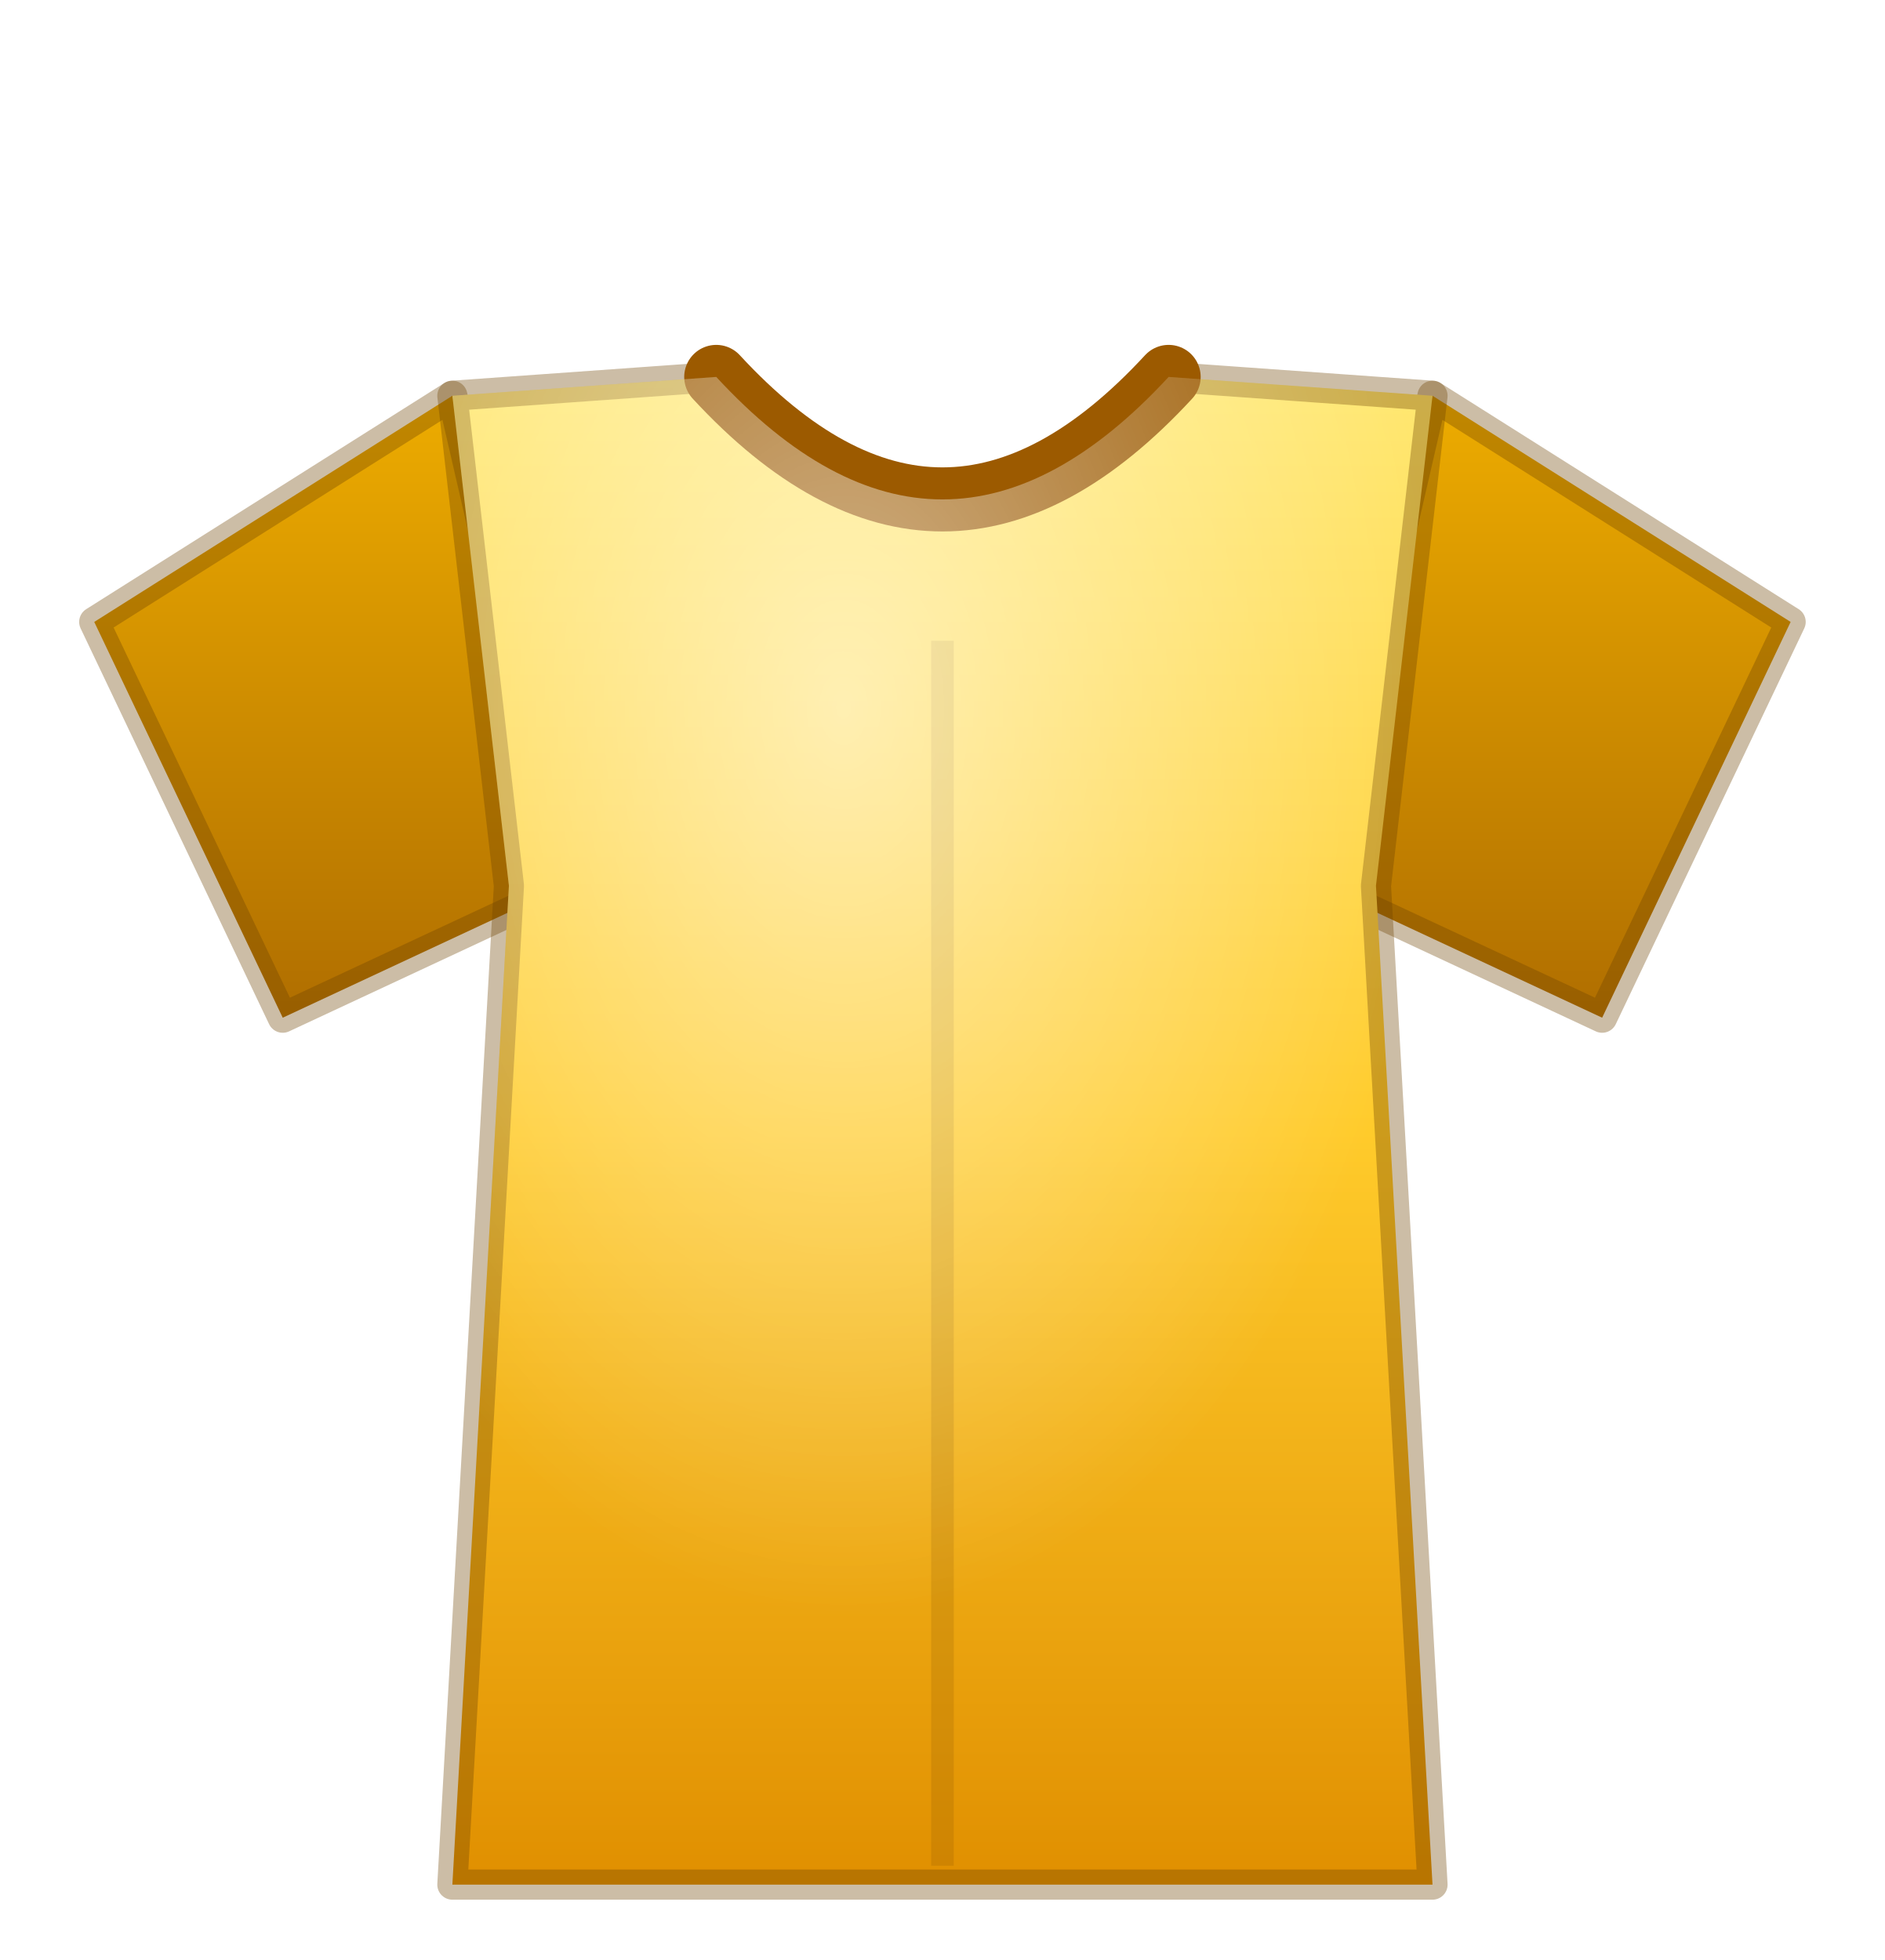
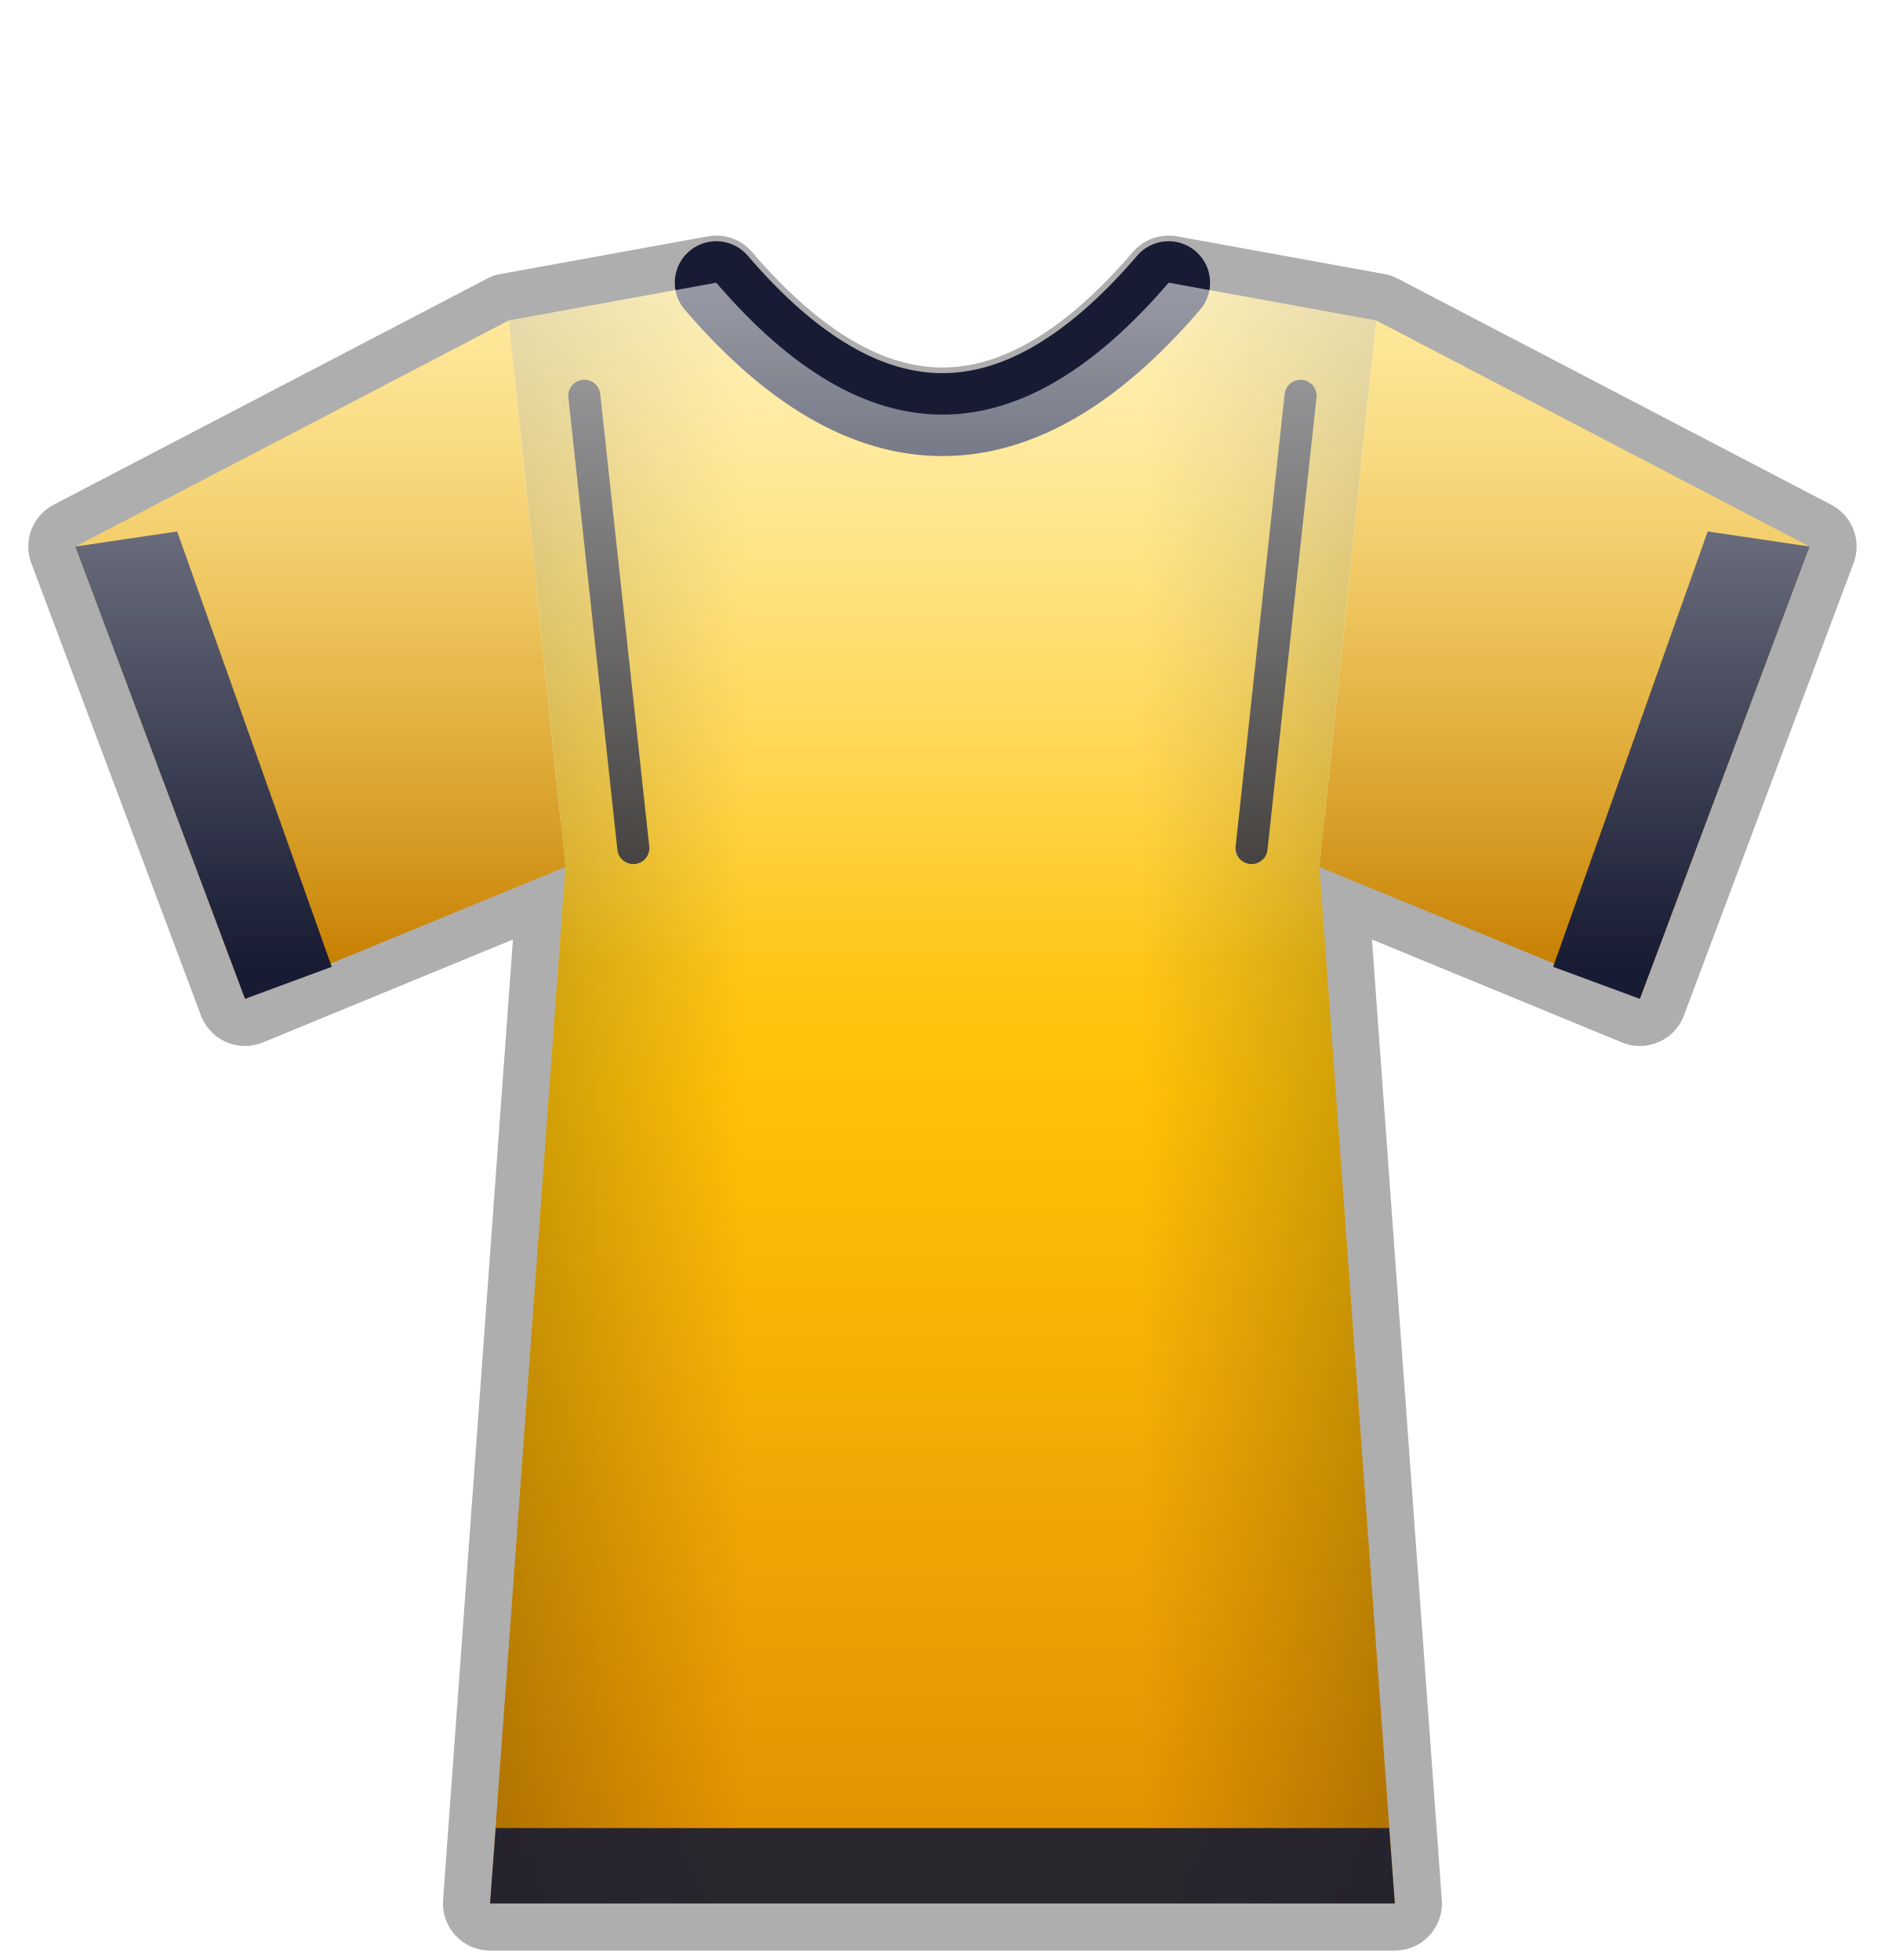
<svg xmlns="http://www.w3.org/2000/svg" viewBox="0 0 100 104">
  <defs>
    <linearGradient id="body" x1="0" y1="0" x2="0" y2="1">
-       <stop offset="0" stop-color="#ffe873" />
-       <stop offset=".5" stop-color="#ffcb2b" />
-       <stop offset="1" stop-color="#e08f00" />
+       <stop offset="0" stop-color="#ffe066" />
+       <stop offset=".5" stop-color="#ffc107" />
+       <stop offset="1" stop-color="#e08e00" />
    </linearGradient>
    <linearGradient id="sleeve" x1="0" y1="0" x2="0" y2="1">
-       <stop offset="0" stop-color="#edac00" />
-       <stop offset="1" stop-color="#b06e00" />
+       <stop offset="0" stop-color="#ffcf2e" />
+       <stop offset="1" stop-color="#c47c00" />
    </linearGradient>
-     <radialGradient id="gloss" cx=".4" cy=".22" r=".6">
-       <stop offset="0" stop-color="#ffffff" stop-opacity=".55" />
-       <stop offset="1" stop-color="#ffffff" stop-opacity="0" />
-     </radialGradient>
+     <linearGradient id="side" x1="0" y1="0" x2="1" y2="0">
+       <stop offset="0" stop-color="#000" stop-opacity=".22" />
+       <stop offset=".28" stop-color="#000" stop-opacity="0" />
+       <stop offset=".72" stop-color="#000" stop-opacity="0" />
+       <stop offset="1" stop-color="#000" stop-opacity=".22" />
+     </linearGradient>
+     <linearGradient id="gloss" x1="0" y1="0" x2="0" y2="1">
+       <stop offset="0" stop-color="#fff" stop-opacity=".55" />
+       <stop offset=".42" stop-color="#fff" stop-opacity="0" />
+     </linearGradient>
  </defs>
-   <g stroke="#6e4200" stroke-opacity=".35" stroke-width="1.6" stroke-linejoin="round">
-     <path d="M24,21 L5,33 L15,54 L30,47 Z" fill="url(#sleeve)" />
-     <path d="M76,21 L95,33 L85,54 L70,47 Z" fill="url(#sleeve)" />
-     <path d="M38,20 L24,21 L27,47 L24,100 L76,100 L73,47 L76,21 L62,20 Q50,33 38,20 Z" fill="url(#body)" />
-   </g>
-   <path d="M50,34 L50,99" stroke="#6e4200" stroke-opacity=".16" stroke-width="1.2" />
-   <path d="M38,20 Q50,33 62,20" fill="none" stroke="#9c5a00" stroke-width="3.4" stroke-linecap="round" />
-   <path d="M38,20 L24,21 L27,47 L24,100 L76,100 L73,47 L76,21 L62,20 Q50,33 38,20 Z" fill="url(#gloss)" />
+   <path d="M38,15 L27,17 L4,29 L13,53 L30,46 L26,101 L74,101 L70,46 L87,53 L96,29 L73,17 L62,15 Q50,29 38,15 Z" fill="none" stroke="#000" stroke-opacity=".32" stroke-width="5" stroke-linejoin="round" />
+   <path d="M27,17 L4,29 L13,53 L30,46 Z" fill="url(#sleeve)" />
+   <path d="M73,17 L96,29 L87,53 L70,46 Z" fill="url(#sleeve)" />
+   <path d="M4,29 L13,53 L17.6,51.3 L9.4,28.2 Z" fill="#171b33" />
+   <path d="M96,29 L87,53 L82.4,51.3 L90.6,28.2 Z" fill="#171b33" />
+   <path d="M38,15 L27,17 L30,46 L26,101 L74,101 L70,46 L73,17 L62,15 Q50,29 38,15 Z" fill="url(#body)" />
+   <path d="M38,15 L27,17 L30,46 L26,101 L74,101 L70,46 L73,17 L62,15 Q50,29 38,15 Z" fill="url(#side)" />
+   <path d="M26.3,97 L73.7,97 L74,101 L26,101 Z" fill="#171b33" fill-opacity=".9" />
+   <path d="M31,21 L33.6,45" stroke="#171b33" stroke-opacity=".85" stroke-width="1.7" stroke-linecap="round" />
+   <path d="M69,21 L66.4,45" stroke="#171b33" stroke-opacity=".85" stroke-width="1.7" stroke-linecap="round" />
+   <path d="M38,15 Q50,29 62,15" fill="none" stroke="#171b33" stroke-width="4.4" stroke-linecap="round" />
+   <path d="M38,15 L27,17 L4,29 L13,53 L30,46 L26,101 L74,101 L70,46 L87,53 L96,29 L73,17 L62,15 Q50,29 38,15 Z" fill="url(#gloss)" />
</svg>
